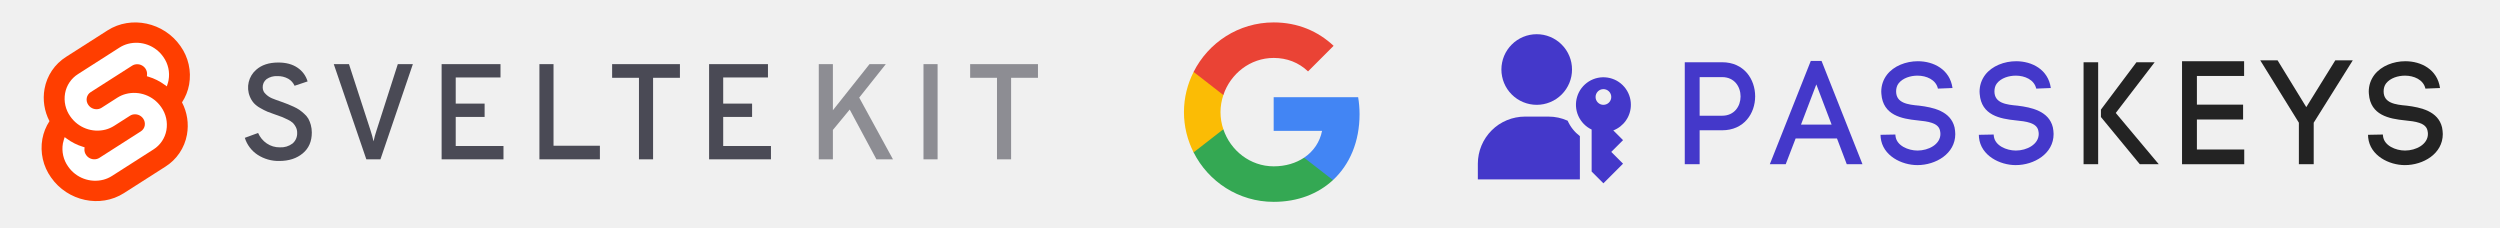
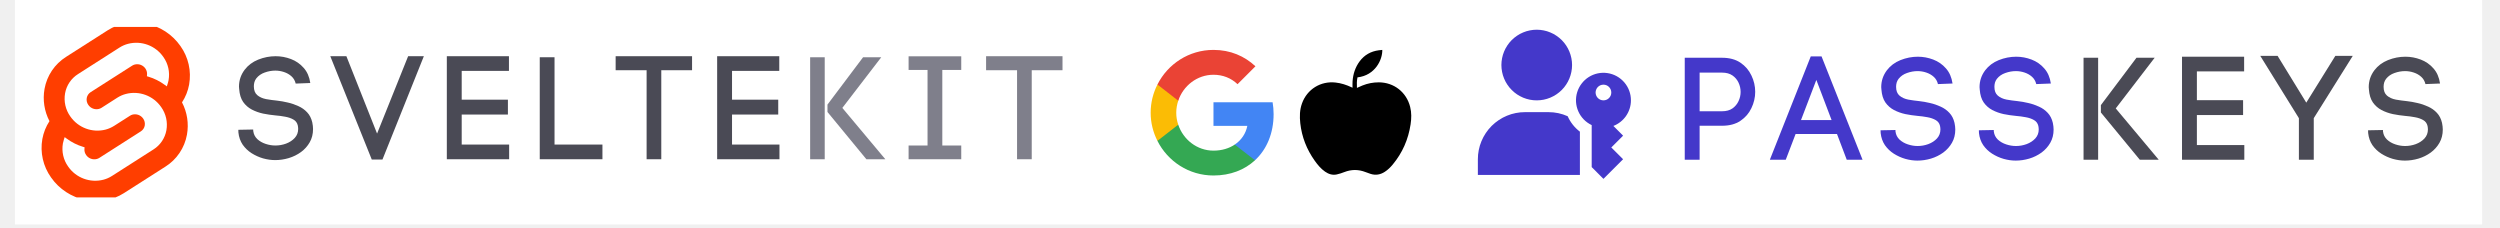
<svg xmlns="http://www.w3.org/2000/svg" width="550" zoomAndPan="magnify" viewBox="0 0 412.5 37.5" height="50" preserveAspectRatio="xMidYMid meet" version="1.0">
  <defs>
    <g />
-     <clipPath id="d0711f9213">
-       <path d="M 135 10 L 171.957 10 L 171.957 27 L 135 27 Z M 135 10 " clip-rule="nonzero" />
+     <clipPath id="3187f1cbd1">
+       <path d="M 2.469 0 L 409.539 0 L 409.539 37.008 L 2.469 37.008 Z M 2.469 0 " clip-rule="nonzero" />
    </clipPath>
-     <clipPath id="17dd0ff3cd">
-       <path d="M 6.168 3.699 L 32 3.699 L 32 33.305 L 6.168 33.305 Z M 6.168 3.699 " clip-rule="nonzero" />
+     <clipPath id="69b0bfbc9c">
+       <path d="M 6.168 4.441 L 32 4.441 L 32 32.566 L 6.168 32.566 Z M 6.168 4.441 " clip-rule="nonzero" />
    </clipPath>
-     <clipPath id="962f25209b">
-       <path d="M 210 16 L 224.645 16 L 224.645 30 L 210 30 Z M 210 16 " clip-rule="nonzero" />
+     <clipPath id="31d84ba604">
+       <path d="M 200 16 L 210.363 16 L 210.363 27 L 200 27 Z M 200 16 " clip-rule="nonzero" />
    </clipPath>
-     <clipPath id="798886a369">
-       <path d="M 196 21 L 220 21 L 220 33.305 L 196 33.305 Z M 196 21 " clip-rule="nonzero" />
+     <clipPath id="7e90a85980">
+       <path d="M 190 20 L 208 20 L 208 28.957 L 190 28.957 Z M 190 20 " clip-rule="nonzero" />
    </clipPath>
-     <clipPath id="4cec5f9e22">
-       <path d="M 195.039 11 L 202 11 L 202 26 L 195.039 26 Z M 195.039 11 " clip-rule="nonzero" />
+     <clipPath id="d7c3431249">
+       <path d="M 189.641 13 L 195 13 L 195 24 L 189.641 24 Z M 189.641 13 " clip-rule="nonzero" />
    </clipPath>
-     <clipPath id="e4d94f9209">
-       <path d="M 196 3.699 L 221 3.699 L 221 16 L 196 16 Z M 196 3.699 " clip-rule="nonzero" />
+     <clipPath id="b2580316ce">
+       <path d="M 190 8.234 L 208 8.234 L 208 17 L 190 17 Z M 190 8.234 " clip-rule="nonzero" />
+     </clipPath>
+     <clipPath id="b693e31add">
+       <path d="M 214.422 8.234 L 232.922 8.234 L 232.922 28.957 L 214.422 28.957 Z M 214.422 8.234 " clip-rule="nonzero" />
    </clipPath>
  </defs>
-   <g clip-path="url(#d0711f9213)">
-     <path fill="#8d8d93" d="M 144.609 26.289 L 140.203 18.078 L 137.426 21.441 L 137.426 26.289 L 135.098 26.289 L 135.098 10.586 L 137.426 10.586 L 137.426 18.191 L 143.469 10.586 L 146.156 10.586 L 141.77 16.105 L 147.34 26.289 Z M 152.375 26.289 L 152.375 10.586 L 154.703 10.586 L 154.703 26.289 Z M 166.832 12.832 L 166.832 26.289 L 164.504 26.289 L 164.504 12.832 L 160.074 12.832 L 160.074 10.586 L 171.266 10.586 L 171.266 12.832 Z M 166.832 12.832 " fill-opacity="1" fill-rule="nonzero" />
+   <g clip-path="url(#3187f1cbd1)">
+     <path fill="#ffffff" d="M 2.469 0 L 409.539 0 L 409.539 37.008 L 2.469 37.008 Z M 2.469 0 " fill-opacity="1" fill-rule="nonzero" />
+     <path fill="#ffffff" d="M 2.469 0 L 409.539 0 L 409.539 37.008 L 2.469 37.008 Z M 2.469 0 " fill-opacity="1" fill-rule="nonzero" />
  </g>
-   <path fill="#4a4a55" d="M 46.102 26.559 C 44.824 26.59 43.566 26.234 42.496 25.535 C 41.496 24.875 40.754 23.891 40.395 22.742 L 42.586 21.938 C 42.891 22.641 43.387 23.242 44.02 23.672 C 44.66 24.105 45.418 24.328 46.191 24.312 C 46.934 24.352 47.664 24.129 48.262 23.684 C 48.785 23.242 49.07 22.578 49.031 21.891 C 49.035 21.574 48.961 21.262 48.82 20.98 C 48.695 20.73 48.535 20.5 48.34 20.297 C 48.094 20.074 47.812 19.887 47.512 19.75 C 47.137 19.562 46.828 19.418 46.582 19.32 C 46.336 19.223 45.973 19.094 45.496 18.93 C 44.898 18.719 44.453 18.555 44.152 18.438 C 43.75 18.266 43.355 18.066 42.977 17.844 C 42.57 17.625 42.199 17.344 41.883 17.012 C 41.605 16.688 41.383 16.32 41.223 15.926 C 40.586 14.379 41.012 12.598 42.273 11.508 C 43.168 10.715 44.383 10.316 45.922 10.316 C 47.203 10.316 48.258 10.602 49.086 11.168 C 49.891 11.703 50.48 12.508 50.754 13.434 L 48.605 14.152 C 48.391 13.668 48.027 13.262 47.566 12.996 C 47.008 12.688 46.379 12.535 45.742 12.559 C 45.117 12.523 44.5 12.699 43.984 13.055 C 43.559 13.383 43.32 13.902 43.348 14.445 C 43.352 14.855 43.527 15.25 43.84 15.52 C 44.137 15.812 44.484 16.051 44.867 16.215 C 45.227 16.367 45.77 16.566 46.504 16.82 C 46.949 16.984 47.281 17.109 47.496 17.191 C 47.715 17.273 48.031 17.41 48.449 17.605 C 48.785 17.754 49.105 17.93 49.41 18.133 C 49.684 18.328 49.945 18.543 50.195 18.773 C 50.465 19.008 50.695 19.281 50.879 19.59 C 51.051 19.91 51.188 20.25 51.281 20.598 C 51.395 21.012 51.449 21.438 51.449 21.867 C 51.449 23.332 50.949 24.48 49.949 25.309 C 48.949 26.141 47.668 26.555 46.102 26.559 Z M 60.445 26.289 L 55.074 10.586 L 57.582 10.586 L 61.141 21.531 C 61.336 22.121 61.5 22.719 61.633 23.328 C 61.762 22.719 61.93 22.121 62.125 21.531 L 65.637 10.586 L 68.121 10.586 L 62.773 26.289 Z M 72.867 26.289 L 72.867 10.586 L 82.582 10.586 L 82.582 12.785 L 75.195 12.785 L 75.195 17.094 L 79.961 17.094 L 79.961 19.289 L 75.195 19.289 L 75.195 24.09 L 83.074 24.09 L 83.074 26.289 Z M 89.004 26.289 L 89.004 10.586 L 91.332 10.586 L 91.332 24.043 L 98.984 24.043 L 98.984 26.289 Z M 107.758 12.832 L 107.758 26.289 L 105.43 26.289 L 105.43 12.832 L 101 12.832 L 101 10.586 L 112.188 10.586 L 112.188 12.832 Z M 117 26.289 L 117 10.586 L 126.715 10.586 L 126.715 12.785 L 119.328 12.785 L 119.328 17.094 L 124.094 17.094 L 124.094 19.289 L 119.328 19.289 L 119.328 24.09 L 127.207 24.09 L 127.207 26.289 Z M 117 26.289 " fill-opacity="1" fill-rule="nonzero" />
-   <g clip-path="url(#17dd0ff3cd)">
+   <g clip-path="url(#69b0bfbc9c)">
    <path fill="#ff3e00" d="M 29.777 7.602 C 27.043 3.684 21.648 2.523 17.75 5.012 L 10.898 9.387 C 9.027 10.566 7.738 12.484 7.348 14.664 C 7.023 16.48 7.309 18.355 8.164 19.988 C 7.578 20.879 7.18 21.883 6.988 22.934 C 6.594 25.152 7.109 27.441 8.422 29.277 C 11.152 33.199 16.547 34.359 20.445 31.867 L 27.297 27.492 C 29.168 26.312 30.457 24.398 30.848 22.219 C 31.176 20.398 30.887 18.527 30.031 16.891 C 30.617 16 31.016 15 31.207 13.949 C 31.602 11.727 31.086 9.438 29.777 7.602 " fill-opacity="1" fill-rule="nonzero" />
  </g>
  <path fill="#ffffff" d="M 17.082 29.648 C 14.871 30.223 12.539 29.355 11.242 27.477 C 10.453 26.375 10.145 25 10.379 23.66 C 10.418 23.445 10.473 23.23 10.543 23.02 L 10.672 22.625 L 11.023 22.883 C 11.832 23.48 12.738 23.934 13.703 24.227 L 13.957 24.305 L 13.934 24.559 C 13.902 24.922 14 25.281 14.211 25.578 C 14.602 26.145 15.305 26.406 15.969 26.234 C 16.117 26.195 16.262 26.133 16.391 26.051 L 23.242 21.672 C 23.578 21.457 23.812 21.113 23.883 20.719 C 23.953 20.312 23.859 19.898 23.625 19.566 C 23.234 19 22.531 18.738 21.863 18.91 C 21.715 18.953 21.574 19.012 21.445 19.098 L 18.832 20.766 C 18.398 21.039 17.93 21.246 17.438 21.379 C 15.23 21.953 12.898 21.086 11.598 19.207 C 10.812 18.105 10.5 16.73 10.738 15.391 C 10.973 14.082 11.75 12.93 12.875 12.223 L 19.723 7.844 C 20.156 7.57 20.625 7.363 21.117 7.234 C 23.324 6.656 25.656 7.523 26.957 9.402 C 27.742 10.508 28.055 11.883 27.816 13.219 C 27.777 13.438 27.723 13.652 27.652 13.859 L 27.523 14.254 L 27.172 13.996 C 26.363 13.402 25.457 12.945 24.492 12.656 L 24.238 12.578 L 24.262 12.324 C 24.293 11.961 24.195 11.598 23.988 11.301 C 23.594 10.738 22.895 10.477 22.227 10.648 C 22.078 10.688 21.938 10.75 21.809 10.832 L 14.957 15.207 C 14.617 15.422 14.383 15.77 14.312 16.164 C 14.242 16.566 14.336 16.98 14.574 17.312 C 14.965 17.879 15.668 18.141 16.332 17.969 C 16.48 17.93 16.621 17.867 16.754 17.785 L 19.367 16.113 C 19.797 15.84 20.266 15.633 20.758 15.504 C 22.965 14.926 25.297 15.793 26.598 17.672 C 27.383 18.773 27.695 20.152 27.457 21.488 C 27.223 22.797 26.449 23.949 25.32 24.66 L 18.473 29.035 C 18.043 29.309 17.574 29.516 17.082 29.648 " fill-opacity="1" fill-rule="nonzero" />
  <g fill="#4438ca" fill-opacity="1">
-     <g transform="translate(275.9208, 27.09823)">
+     <g transform="translate(275.9208, 26.35741)">
      <g>
-         <path d="M 8.223 -16.828 L 2.066 -16.828 L 2.066 0 L 4.52 0 L 4.52 -5.602 L 8.223 -5.602 C 11.852 -5.602 13.68 -8.391 13.68 -11.203 C 13.68 -14.016 11.852 -16.828 8.223 -16.828 Z M 8.223 -8.004 L 4.52 -8.004 L 4.52 -14.375 L 8.223 -14.375 C 10.266 -14.375 11.273 -12.789 11.273 -11.18 C 11.273 -9.59 10.266 -8.004 8.223 -8.004 Z M 8.223 -8.004 " />
+         <path d="M 8.219 -16.828 C 9.438 -16.828 10.445 -16.555 11.25 -16.016 C 12.051 -15.473 12.656 -14.77 13.062 -13.906 C 13.477 -13.051 13.688 -12.148 13.688 -11.203 C 13.688 -10.273 13.477 -9.379 13.062 -8.516 C 12.656 -7.66 12.051 -6.961 11.25 -6.422 C 10.445 -5.879 9.438 -5.609 8.219 -5.609 L 4.516 -5.609 L 4.516 0 L 2.062 0 L 2.062 -16.828 Z M 8.219 -8 C 8.914 -8 9.488 -8.156 9.938 -8.469 C 10.383 -8.789 10.719 -9.191 10.938 -9.672 C 11.164 -10.148 11.281 -10.656 11.281 -11.188 C 11.281 -11.727 11.164 -12.238 10.938 -12.719 C 10.719 -13.195 10.383 -13.594 9.938 -13.906 C 9.488 -14.219 8.914 -14.375 8.219 -14.375 L 4.516 -14.375 L 4.516 -8 Z M 8.219 -8 " />
      </g>
    </g>
  </g>
  <g fill="#4438ca" fill-opacity="1">
-     <g transform="translate(292.1186, 27.09823)">
+     <g transform="translate(292.1186, 26.35741)">
      <g>
-         <path d="M 4.16 -4.254 L 10.984 -4.254 L 12.598 0 L 15.191 0 L 8.438 -17.043 L 6.66 -17.043 L -0.098 0 L 2.523 0 Z M 10.098 -6.539 L 5.047 -6.539 L 7.574 -13.172 Z M 10.098 -6.539 " />
+         <path d="M 4.156 -4.25 L 2.531 0 L -0.094 0 L 6.656 -17.047 L 8.438 -17.047 L 15.203 0 L 12.594 0 L 10.984 -4.25 Z M 10.094 -6.547 L 7.578 -13.172 L 5.047 -6.547 Z M 10.094 -6.547 " />
      </g>
    </g>
  </g>
  <g fill="#4438ca" fill-opacity="1">
-     <g transform="translate(309.2776, 27.09823)">
+     <g transform="translate(309.2776, 26.35741)">
      <g>
-         <path d="M 10.48 -12.477 L 12.887 -12.574 C 12.453 -15.648 9.762 -16.996 7.164 -16.996 C 5.215 -16.996 3.195 -16.227 2.066 -14.762 C 1.441 -13.941 1.129 -12.98 1.129 -11.973 C 1.129 -11.852 1.152 -11.707 1.152 -11.562 L 1.152 -11.586 C 1.418 -8.078 4.496 -7.5 7.117 -7.234 C 8.797 -7.066 10.527 -6.852 10.816 -5.578 C 10.867 -5.359 10.891 -5.168 10.891 -5 C 10.891 -3.27 8.918 -2.258 7.117 -2.258 C 5.555 -2.258 3.652 -3.078 3.484 -4.641 L 3.484 -4.543 L 3.461 -4.902 L 1.008 -4.855 L 1.035 -4.398 C 1.348 -1.395 4.496 0.145 7.09 0.145 C 10.121 0.145 13.344 -1.73 13.344 -4.977 C 13.344 -5.312 13.293 -5.723 13.223 -6.082 C 12.574 -8.773 9.711 -9.375 7.402 -9.664 C 5.527 -9.832 3.582 -10.074 3.582 -12.02 C 3.582 -12.5 3.703 -12.98 3.992 -13.344 C 4.688 -14.23 5.961 -14.617 7.117 -14.617 C 8.559 -14.617 10.145 -13.969 10.48 -12.477 Z M 10.48 -12.477 " />
+         <path d="M 10.484 -12.484 C 10.367 -12.973 10.133 -13.375 9.781 -13.688 C 9.438 -14 9.023 -14.234 8.547 -14.391 C 8.078 -14.547 7.602 -14.625 7.125 -14.625 C 6.539 -14.625 5.957 -14.52 5.375 -14.312 C 4.801 -14.113 4.336 -13.789 3.984 -13.344 C 3.848 -13.164 3.742 -12.961 3.672 -12.734 C 3.609 -12.504 3.578 -12.27 3.578 -12.031 C 3.578 -11.383 3.766 -10.898 4.141 -10.578 C 4.523 -10.254 5.008 -10.035 5.594 -9.922 C 6.176 -9.816 6.781 -9.734 7.406 -9.672 C 7.977 -9.609 8.566 -9.504 9.172 -9.359 C 9.785 -9.223 10.367 -9.023 10.922 -8.766 C 11.484 -8.516 11.969 -8.172 12.375 -7.734 C 12.781 -7.305 13.062 -6.754 13.219 -6.078 C 13.301 -5.68 13.344 -5.316 13.344 -4.984 C 13.344 -4.16 13.16 -3.43 12.797 -2.797 C 12.441 -2.172 11.961 -1.633 11.359 -1.188 C 10.754 -0.75 10.078 -0.414 9.328 -0.188 C 8.586 0.031 7.844 0.141 7.094 0.141 C 6.445 0.141 5.785 0.047 5.109 -0.141 C 4.43 -0.336 3.797 -0.625 3.203 -1 C 2.617 -1.375 2.129 -1.844 1.734 -2.406 C 1.348 -2.977 1.113 -3.645 1.031 -4.406 L 1.016 -4.859 L 3.469 -4.906 L 3.484 -4.547 L 3.484 -4.641 C 3.547 -4.129 3.766 -3.691 4.141 -3.328 C 4.523 -2.973 4.988 -2.707 5.531 -2.531 C 6.07 -2.352 6.602 -2.266 7.125 -2.266 C 7.727 -2.266 8.316 -2.367 8.891 -2.578 C 9.473 -2.797 9.953 -3.109 10.328 -3.516 C 10.703 -3.93 10.891 -4.426 10.891 -5 C 10.891 -5.176 10.867 -5.367 10.828 -5.578 C 10.723 -6.016 10.484 -6.336 10.109 -6.547 C 9.734 -6.766 9.281 -6.922 8.75 -7.016 C 8.219 -7.117 7.676 -7.191 7.125 -7.234 C 6.457 -7.297 5.785 -7.395 5.109 -7.531 C 4.441 -7.676 3.816 -7.898 3.234 -8.203 C 2.66 -8.504 2.188 -8.922 1.812 -9.453 C 1.438 -9.992 1.219 -10.707 1.156 -11.594 L 1.156 -11.562 C 1.156 -11.645 1.148 -11.719 1.141 -11.781 C 1.129 -11.844 1.125 -11.906 1.125 -11.969 C 1.125 -13.008 1.438 -13.941 2.062 -14.766 C 2.625 -15.504 3.367 -16.062 4.297 -16.438 C 5.234 -16.812 6.191 -17 7.172 -17 C 8.035 -17 8.879 -16.844 9.703 -16.531 C 10.523 -16.219 11.223 -15.734 11.797 -15.078 C 12.379 -14.43 12.742 -13.598 12.891 -12.578 Z M 10.484 -12.484 " />
      </g>
    </g>
  </g>
  <g fill="#4438ca" fill-opacity="1">
-     <g transform="translate(325.4994, 27.09823)">
+     <g transform="translate(325.4994, 26.35741)">
      <g>
-         <path d="M 10.48 -12.477 L 12.887 -12.574 C 12.453 -15.648 9.762 -16.996 7.164 -16.996 C 5.215 -16.996 3.195 -16.227 2.066 -14.762 C 1.441 -13.941 1.129 -12.98 1.129 -11.973 C 1.129 -11.852 1.152 -11.707 1.152 -11.562 L 1.152 -11.586 C 1.418 -8.078 4.496 -7.5 7.117 -7.234 C 8.797 -7.066 10.527 -6.852 10.816 -5.578 C 10.867 -5.359 10.891 -5.168 10.891 -5 C 10.891 -3.27 8.918 -2.258 7.117 -2.258 C 5.555 -2.258 3.652 -3.078 3.484 -4.641 L 3.484 -4.543 L 3.461 -4.902 L 1.008 -4.855 L 1.035 -4.398 C 1.348 -1.395 4.496 0.145 7.09 0.145 C 10.121 0.145 13.344 -1.73 13.344 -4.977 C 13.344 -5.312 13.293 -5.723 13.223 -6.082 C 12.574 -8.773 9.711 -9.375 7.402 -9.664 C 5.527 -9.832 3.582 -10.074 3.582 -12.02 C 3.582 -12.5 3.703 -12.98 3.992 -13.344 C 4.688 -14.23 5.961 -14.617 7.117 -14.617 C 8.559 -14.617 10.145 -13.969 10.48 -12.477 Z M 10.48 -12.477 " />
+         <path d="M 10.484 -12.484 C 10.367 -12.973 10.133 -13.375 9.781 -13.688 C 9.438 -14 9.023 -14.234 8.547 -14.391 C 8.078 -14.547 7.602 -14.625 7.125 -14.625 C 6.539 -14.625 5.957 -14.52 5.375 -14.312 C 4.801 -14.113 4.336 -13.789 3.984 -13.344 C 3.848 -13.164 3.742 -12.961 3.672 -12.734 C 3.609 -12.504 3.578 -12.27 3.578 -12.031 C 3.578 -11.383 3.766 -10.898 4.141 -10.578 C 4.523 -10.254 5.008 -10.035 5.594 -9.922 C 6.176 -9.816 6.781 -9.734 7.406 -9.672 C 7.977 -9.609 8.566 -9.504 9.172 -9.359 C 9.785 -9.223 10.367 -9.023 10.922 -8.766 C 11.484 -8.516 11.969 -8.172 12.375 -7.734 C 12.781 -7.305 13.062 -6.754 13.219 -6.078 C 13.301 -5.68 13.344 -5.316 13.344 -4.984 C 13.344 -4.16 13.16 -3.43 12.797 -2.797 C 12.441 -2.172 11.961 -1.633 11.359 -1.188 C 10.754 -0.75 10.078 -0.414 9.328 -0.188 C 8.586 0.031 7.844 0.141 7.094 0.141 C 6.445 0.141 5.785 0.047 5.109 -0.141 C 4.43 -0.336 3.797 -0.625 3.203 -1 C 2.617 -1.375 2.129 -1.844 1.734 -2.406 C 1.348 -2.977 1.113 -3.645 1.031 -4.406 L 1.016 -4.859 L 3.469 -4.906 L 3.484 -4.547 L 3.484 -4.641 C 3.547 -4.129 3.766 -3.691 4.141 -3.328 C 4.523 -2.973 4.988 -2.707 5.531 -2.531 C 6.07 -2.352 6.602 -2.266 7.125 -2.266 C 7.727 -2.266 8.316 -2.367 8.891 -2.578 C 9.473 -2.797 9.953 -3.109 10.328 -3.516 C 10.703 -3.93 10.891 -4.426 10.891 -5 C 10.891 -5.176 10.867 -5.367 10.828 -5.578 C 10.723 -6.016 10.484 -6.336 10.109 -6.547 C 9.734 -6.766 9.281 -6.922 8.75 -7.016 C 8.219 -7.117 7.676 -7.191 7.125 -7.234 C 6.457 -7.297 5.785 -7.395 5.109 -7.531 C 4.441 -7.676 3.816 -7.898 3.234 -8.203 C 2.66 -8.504 2.188 -8.922 1.812 -9.453 C 1.438 -9.992 1.219 -10.707 1.156 -11.594 L 1.156 -11.562 C 1.156 -11.645 1.148 -11.719 1.141 -11.781 C 1.129 -11.844 1.125 -11.906 1.125 -11.969 C 1.125 -13.008 1.438 -13.941 2.062 -14.766 C 2.625 -15.504 3.367 -16.062 4.297 -16.438 C 5.234 -16.812 6.191 -17 7.172 -17 C 8.035 -17 8.879 -16.844 9.703 -16.531 C 10.523 -16.219 11.223 -15.734 11.797 -15.078 C 12.379 -14.43 12.742 -13.598 12.891 -12.578 Z M 10.484 -12.484 " />
      </g>
    </g>
  </g>
-   <g fill="#232323" fill-opacity="1">
-     <g transform="translate(341.7231, 27.09823)">
+   <g fill="#4a4a55" fill-opacity="1">
+     <g transform="translate(341.7231, 26.35741)">
      <g>
-         <path d="M 4.473 0 L 4.473 -16.828 L 2.066 -16.828 L 2.066 0 Z M 10.793 -16.828 L 4.93 -9.016 L 4.93 -7.789 L 11.348 0 L 14.473 0 L 7.379 -8.461 L 13.797 -16.828 Z M 10.793 -16.828 " />
+         <path d="M 4.469 0 L 2.062 0 L 2.062 -16.828 L 4.469 -16.828 Z M 10.797 -16.828 L 13.797 -16.828 L 7.375 -8.469 L 14.469 0 L 11.344 0 L 4.922 -7.797 L 4.922 -9.016 Z M 10.797 -16.828 " />
      </g>
    </g>
  </g>
-   <g fill="#232323" fill-opacity="1">
-     <g transform="translate(357.9689, 27.09823)">
+   <g fill="#4a4a55" fill-opacity="1">
+     <g transform="translate(357.969, 26.35741)">
      <g>
-         <path d="M 12.332 -2.43 L 4.52 -2.43 L 4.52 -7.379 L 12.141 -7.379 L 12.141 -9.832 L 4.52 -9.832 L 4.52 -14.566 L 12.309 -14.566 L 12.309 -16.996 L 2.066 -16.996 L 2.066 0 L 12.332 0 Z M 12.332 -2.43 " />
+         <path d="M 12.344 -2.422 L 12.344 0 L 2.062 0 L 2.062 -17 L 12.312 -17 L 12.312 -14.578 L 4.516 -14.578 L 4.516 -9.828 L 12.141 -9.828 L 12.141 -7.375 L 4.516 -7.375 L 4.516 -2.422 Z M 12.344 -2.422 " />
      </g>
    </g>
  </g>
-   <g fill="#232323" fill-opacity="1">
-     <g transform="translate(373.3016, 27.09823)">
+   <g fill="#4a4a55" fill-opacity="1">
+     <g transform="translate(373.3016, 26.35741)">
      <g>
-         <path d="M 7.234 -9.422 L 2.5 -17.141 L -0.359 -17.141 L 6.012 -6.852 L 6.012 0 L 8.461 0 L 8.461 -6.852 L 14.906 -17.141 L 12.02 -17.141 Z M 7.234 -9.422 " />
+         <path d="M 7.234 -9.422 L 12.031 -17.141 L 14.906 -17.141 L 8.469 -6.859 L 8.469 0 L 6.016 0 L 6.016 -6.859 L -0.359 -17.141 L 2.5 -17.141 Z M 7.234 -9.422 " />
      </g>
    </g>
  </g>
-   <g fill="#232323" fill-opacity="1">
-     <g transform="translate(389.7156, 27.09823)">
+   <g fill="#4a4a55" fill-opacity="1">
+     <g transform="translate(389.7157, 26.35741)">
      <g>
-         <path d="M 10.48 -12.477 L 12.887 -12.574 C 12.453 -15.648 9.762 -16.996 7.164 -16.996 C 5.215 -16.996 3.195 -16.227 2.066 -14.762 C 1.441 -13.941 1.129 -12.98 1.129 -11.973 C 1.129 -11.852 1.152 -11.707 1.152 -11.562 L 1.152 -11.586 C 1.418 -8.078 4.496 -7.5 7.117 -7.234 C 8.797 -7.066 10.527 -6.852 10.816 -5.578 C 10.867 -5.359 10.891 -5.168 10.891 -5 C 10.891 -3.27 8.918 -2.258 7.117 -2.258 C 5.555 -2.258 3.652 -3.078 3.484 -4.641 L 3.484 -4.543 L 3.461 -4.902 L 1.008 -4.855 L 1.035 -4.398 C 1.348 -1.395 4.496 0.145 7.09 0.145 C 10.121 0.145 13.344 -1.73 13.344 -4.977 C 13.344 -5.312 13.293 -5.723 13.223 -6.082 C 12.574 -8.773 9.711 -9.375 7.402 -9.664 C 5.527 -9.832 3.582 -10.074 3.582 -12.02 C 3.582 -12.5 3.703 -12.98 3.992 -13.344 C 4.688 -14.23 5.961 -14.617 7.117 -14.617 C 8.559 -14.617 10.145 -13.969 10.48 -12.477 Z M 10.48 -12.477 " />
+         <path d="M 10.484 -12.484 C 10.367 -12.973 10.133 -13.375 9.781 -13.688 C 9.438 -14 9.023 -14.234 8.547 -14.391 C 8.078 -14.547 7.602 -14.625 7.125 -14.625 C 6.539 -14.625 5.957 -14.52 5.375 -14.312 C 4.801 -14.113 4.336 -13.789 3.984 -13.344 C 3.848 -13.164 3.742 -12.961 3.672 -12.734 C 3.609 -12.504 3.578 -12.27 3.578 -12.031 C 3.578 -11.383 3.766 -10.898 4.141 -10.578 C 4.523 -10.254 5.008 -10.035 5.594 -9.922 C 6.176 -9.816 6.781 -9.734 7.406 -9.672 C 7.977 -9.609 8.566 -9.504 9.172 -9.359 C 9.785 -9.223 10.367 -9.023 10.922 -8.766 C 11.484 -8.516 11.969 -8.172 12.375 -7.734 C 12.781 -7.305 13.062 -6.754 13.219 -6.078 C 13.301 -5.68 13.344 -5.316 13.344 -4.984 C 13.344 -4.16 13.16 -3.43 12.797 -2.797 C 12.441 -2.172 11.961 -1.633 11.359 -1.188 C 10.754 -0.75 10.078 -0.414 9.328 -0.188 C 8.586 0.031 7.844 0.141 7.094 0.141 C 6.445 0.141 5.785 0.047 5.109 -0.141 C 4.43 -0.336 3.797 -0.625 3.203 -1 C 2.617 -1.375 2.129 -1.844 1.734 -2.406 C 1.348 -2.977 1.113 -3.645 1.031 -4.406 L 1.016 -4.859 L 3.469 -4.906 L 3.484 -4.547 L 3.484 -4.641 C 3.547 -4.129 3.766 -3.691 4.141 -3.328 C 4.523 -2.973 4.988 -2.707 5.531 -2.531 C 6.07 -2.352 6.602 -2.266 7.125 -2.266 C 7.727 -2.266 8.316 -2.367 8.891 -2.578 C 9.473 -2.797 9.953 -3.109 10.328 -3.516 C 10.703 -3.93 10.891 -4.426 10.891 -5 C 10.891 -5.176 10.867 -5.367 10.828 -5.578 C 10.723 -6.016 10.484 -6.336 10.109 -6.547 C 9.734 -6.766 9.281 -6.922 8.75 -7.016 C 8.219 -7.117 7.676 -7.191 7.125 -7.234 C 6.457 -7.297 5.785 -7.395 5.109 -7.531 C 4.441 -7.676 3.816 -7.898 3.234 -8.203 C 2.66 -8.504 2.188 -8.922 1.812 -9.453 C 1.438 -9.992 1.219 -10.707 1.156 -11.594 L 1.156 -11.562 C 1.156 -11.645 1.148 -11.719 1.141 -11.781 C 1.129 -11.844 1.125 -11.906 1.125 -11.969 C 1.125 -13.008 1.438 -13.941 2.062 -14.766 C 2.625 -15.504 3.367 -16.062 4.297 -16.438 C 5.234 -16.812 6.191 -17 7.172 -17 C 8.035 -17 8.879 -16.844 9.703 -16.531 C 10.523 -16.219 11.223 -15.734 11.797 -15.078 C 12.379 -14.43 12.742 -13.598 12.891 -12.578 Z M 10.484 -12.484 " />
      </g>
    </g>
  </g>
-   <path fill="#4438ca" d="M 259.383 11.469 C 259.383 11.852 259.348 12.23 259.273 12.605 C 259.199 12.98 259.086 13.348 258.941 13.699 C 258.793 14.055 258.613 14.391 258.402 14.707 C 258.188 15.027 257.949 15.32 257.676 15.59 C 257.406 15.859 257.113 16.102 256.793 16.316 C 256.477 16.527 256.141 16.707 255.785 16.852 C 255.434 17 255.07 17.109 254.695 17.184 C 254.32 17.258 253.941 17.297 253.559 17.297 C 253.176 17.297 252.797 17.258 252.422 17.184 C 252.043 17.109 251.68 17 251.328 16.852 C 250.973 16.707 250.637 16.527 250.32 16.316 C 250 16.102 249.707 15.859 249.438 15.59 C 249.164 15.32 248.926 15.027 248.711 14.707 C 248.5 14.391 248.32 14.055 248.172 13.699 C 248.027 13.348 247.918 12.98 247.844 12.605 C 247.766 12.23 247.73 11.852 247.73 11.469 C 247.73 11.086 247.766 10.707 247.844 10.332 C 247.918 9.957 248.027 9.594 248.172 9.238 C 248.32 8.887 248.5 8.551 248.711 8.234 C 248.926 7.914 249.164 7.621 249.438 7.352 C 249.707 7.078 250 6.836 250.32 6.625 C 250.637 6.414 250.973 6.234 251.328 6.086 C 251.68 5.941 252.043 5.828 252.422 5.754 C 252.797 5.68 253.176 5.645 253.559 5.645 C 253.941 5.645 254.32 5.68 254.695 5.754 C 255.07 5.828 255.434 5.941 255.785 6.086 C 256.141 6.234 256.477 6.414 256.793 6.625 C 257.113 6.836 257.406 7.078 257.676 7.352 C 257.949 7.621 258.188 7.914 258.402 8.234 C 258.613 8.551 258.793 8.887 258.941 9.238 C 259.086 9.594 259.199 9.957 259.273 10.332 C 259.348 10.707 259.383 11.086 259.383 11.469 Z M 259.383 11.469 " fill-opacity="1" fill-rule="nonzero" />
-   <path fill="#4438ca" d="M 269.094 17.297 C 269.098 16.754 269.004 16.227 268.816 15.715 C 268.629 15.207 268.359 14.746 268.004 14.332 C 267.652 13.918 267.234 13.582 266.762 13.316 C 266.285 13.055 265.777 12.883 265.242 12.801 C 264.703 12.719 264.168 12.734 263.637 12.844 C 263.105 12.957 262.609 13.156 262.148 13.445 C 261.688 13.738 261.293 14.098 260.961 14.527 C 260.633 14.961 260.387 15.438 260.23 15.957 C 260.07 16.477 260.008 17.008 260.039 17.551 C 260.07 18.094 260.199 18.613 260.418 19.113 C 260.637 19.609 260.938 20.051 261.316 20.441 C 261.695 20.832 262.129 21.145 262.621 21.375 L 262.621 28.305 L 264.562 30.246 L 267.801 27.008 L 265.859 25.066 L 267.801 23.125 L 266.195 21.52 C 266.621 21.355 267.016 21.129 267.371 20.848 C 267.73 20.562 268.039 20.234 268.297 19.855 C 268.559 19.48 268.754 19.074 268.891 18.637 C 269.027 18.199 269.094 17.754 269.094 17.297 Z M 264.562 17.297 C 264.391 17.297 264.227 17.266 264.066 17.199 C 263.91 17.133 263.77 17.039 263.648 16.918 C 263.527 16.797 263.434 16.656 263.367 16.496 C 263.301 16.34 263.27 16.176 263.27 16.004 C 263.27 15.832 263.301 15.664 263.367 15.508 C 263.434 15.348 263.527 15.207 263.648 15.086 C 263.77 14.965 263.91 14.871 264.066 14.805 C 264.227 14.738 264.391 14.707 264.562 14.707 C 264.734 14.707 264.898 14.738 265.059 14.805 C 265.219 14.871 265.359 14.965 265.48 15.086 C 265.602 15.207 265.695 15.348 265.762 15.508 C 265.824 15.664 265.859 15.832 265.859 16.004 C 265.859 16.176 265.824 16.34 265.762 16.496 C 265.695 16.656 265.602 16.797 265.48 16.918 C 265.359 17.039 265.219 17.133 265.059 17.199 C 264.898 17.266 264.734 17.297 264.562 17.297 Z M 264.562 17.297 " fill-opacity="1" fill-rule="nonzero" />
-   <path fill="#4438ca" d="M 258.66 19.914 C 257.652 19.465 256.602 19.238 255.5 19.238 L 251.613 19.238 C 251.105 19.238 250.598 19.289 250.098 19.391 C 249.598 19.488 249.113 19.637 248.641 19.832 C 248.172 20.027 247.723 20.266 247.297 20.547 C 246.875 20.832 246.48 21.152 246.121 21.516 C 245.762 21.875 245.438 22.27 245.156 22.691 C 244.871 23.117 244.633 23.562 244.438 24.035 C 244.242 24.508 244.094 24.992 243.996 25.492 C 243.895 25.992 243.844 26.5 243.844 27.008 L 243.844 29.598 L 260.68 29.598 L 260.68 22.465 C 259.793 21.781 259.117 20.934 258.66 19.914 Z M 258.66 19.914 " fill-opacity="1" fill-rule="nonzero" />
-   <g clip-path="url(#962f25209b)">
-     <path fill="#4285f4" d="M 224.328 18.836 C 224.328 17.863 224.242 16.938 224.094 16.035 L 210.156 16.035 L 210.156 21.598 L 218.137 21.598 C 217.777 23.426 216.73 24.969 215.176 26.016 L 215.176 29.715 L 219.938 29.715 C 222.727 27.137 224.328 23.34 224.328 18.836 Z M 224.328 18.836 " fill-opacity="1" fill-rule="nonzero" />
+   <path fill="#4438ca" d="M 259.391 10.73 C 259.391 11.113 259.352 11.492 259.277 11.867 C 259.203 12.242 259.09 12.609 258.945 12.961 C 258.797 13.316 258.621 13.652 258.406 13.969 C 258.195 14.289 257.953 14.582 257.684 14.852 C 257.41 15.125 257.117 15.363 256.797 15.578 C 256.48 15.789 256.145 15.969 255.789 16.117 C 255.438 16.262 255.074 16.375 254.699 16.449 C 254.32 16.523 253.941 16.559 253.559 16.559 C 253.176 16.559 252.797 16.523 252.422 16.449 C 252.047 16.375 251.684 16.262 251.328 16.117 C 250.977 15.969 250.641 15.789 250.32 15.578 C 250.004 15.363 249.711 15.125 249.438 14.852 C 249.168 14.582 248.926 14.289 248.715 13.969 C 248.5 13.652 248.32 13.316 248.176 12.961 C 248.027 12.609 247.918 12.242 247.844 11.867 C 247.77 11.492 247.73 11.113 247.73 10.73 C 247.73 10.348 247.77 9.969 247.844 9.594 C 247.918 9.219 248.027 8.855 248.176 8.5 C 248.32 8.148 248.5 7.812 248.715 7.492 C 248.926 7.176 249.168 6.879 249.438 6.609 C 249.711 6.34 250.004 6.098 250.32 5.887 C 250.641 5.672 250.977 5.492 251.328 5.348 C 251.684 5.199 252.047 5.09 252.422 5.016 C 252.797 4.941 253.176 4.902 253.559 4.902 C 253.941 4.902 254.32 4.941 254.699 5.016 C 255.074 5.09 255.438 5.199 255.789 5.348 C 256.145 5.492 256.48 5.672 256.797 5.887 C 257.117 6.098 257.41 6.34 257.684 6.609 C 257.953 6.879 258.195 7.176 258.406 7.492 C 258.621 7.812 258.797 8.148 258.945 8.5 C 259.09 8.855 259.203 9.219 259.277 9.594 C 259.352 9.969 259.391 10.348 259.391 10.73 Z M 259.391 10.73 " fill-opacity="1" fill-rule="nonzero" />
+   <path fill="#4438ca" d="M 269.102 16.559 C 269.105 16.016 269.012 15.488 268.824 14.977 C 268.637 14.469 268.367 14.008 268.012 13.594 C 267.656 13.18 267.242 12.844 266.766 12.578 C 266.293 12.316 265.785 12.145 265.246 12.062 C 264.711 11.98 264.176 11.996 263.641 12.105 C 263.109 12.219 262.613 12.418 262.152 12.707 C 261.691 13 261.297 13.359 260.969 13.793 C 260.637 14.223 260.395 14.699 260.234 15.219 C 260.074 15.738 260.012 16.27 260.043 16.812 C 260.078 17.355 260.203 17.879 260.422 18.375 C 260.641 18.871 260.941 19.316 261.32 19.707 C 261.699 20.094 262.137 20.406 262.629 20.641 L 262.629 27.57 L 264.57 29.512 L 267.809 26.273 L 265.863 24.332 L 267.809 22.387 L 266.203 20.781 C 266.629 20.617 267.02 20.395 267.379 20.109 C 267.738 19.828 268.047 19.496 268.305 19.121 C 268.566 18.742 268.762 18.336 268.898 17.898 C 269.035 17.465 269.102 17.016 269.102 16.559 Z M 264.57 16.559 C 264.398 16.559 264.234 16.527 264.074 16.461 C 263.914 16.395 263.777 16.301 263.652 16.18 C 263.531 16.059 263.438 15.918 263.375 15.762 C 263.309 15.602 263.273 15.438 263.273 15.266 C 263.273 15.094 263.309 14.926 263.375 14.77 C 263.438 14.609 263.531 14.469 263.652 14.348 C 263.777 14.227 263.914 14.133 264.074 14.066 C 264.234 14.004 264.398 13.969 264.57 13.969 C 264.742 13.969 264.906 14.004 265.066 14.066 C 265.223 14.133 265.363 14.227 265.484 14.348 C 265.605 14.469 265.699 14.609 265.766 14.77 C 265.832 14.926 265.863 15.094 265.863 15.266 C 265.863 15.438 265.832 15.602 265.766 15.762 C 265.699 15.918 265.605 16.059 265.484 16.18 C 265.363 16.301 265.223 16.395 265.066 16.461 C 264.906 16.527 264.742 16.559 264.57 16.559 Z M 264.57 16.559 " fill-opacity="1" fill-rule="nonzero" />
+   <path fill="#4438ca" d="M 258.664 19.176 C 257.656 18.727 256.605 18.504 255.504 18.504 L 251.617 18.504 C 251.105 18.504 250.602 18.551 250.102 18.652 C 249.602 18.75 249.113 18.898 248.645 19.094 C 248.172 19.289 247.723 19.527 247.301 19.812 C 246.875 20.098 246.484 20.418 246.121 20.777 C 245.762 21.141 245.438 21.531 245.156 21.957 C 244.871 22.379 244.633 22.828 244.438 23.301 C 244.242 23.77 244.094 24.258 243.996 24.758 C 243.895 25.258 243.848 25.766 243.848 26.273 L 243.848 28.863 L 260.684 28.863 L 260.684 21.727 C 259.797 21.047 259.125 20.195 258.664 19.176 Z M 258.664 19.176 " fill-opacity="1" fill-rule="nonzero" />
+   <g clip-path="url(#31d84ba604)">
+     <path fill="#4285f4" d="M 210.145 18.828 C 210.145 18.148 210.086 17.5 209.98 16.871 L 200.223 16.871 L 200.223 20.766 L 205.809 20.766 C 205.559 22.043 204.824 23.121 203.738 23.855 L 203.738 26.445 L 207.07 26.445 C 209.023 24.641 210.145 21.98 210.145 18.828 Z M 210.145 18.828 " fill-opacity="1" fill-rule="nonzero" />
  </g>
-   <g clip-path="url(#798886a369)">
-     <path fill="#34a853" d="M 210.156 33.305 C 214.152 33.305 217.496 31.973 219.938 29.715 L 215.176 26.016 C 213.844 26.902 212.152 27.445 210.156 27.445 C 206.293 27.445 203.023 24.844 201.852 21.328 L 196.945 21.328 L 196.945 25.141 C 199.375 29.977 204.371 33.305 210.156 33.305 Z M 210.156 33.305 " fill-opacity="1" fill-rule="nonzero" />
+   <g clip-path="url(#7e90a85980)">
+     <path fill="#34a853" d="M 200.223 28.957 C 203.02 28.957 205.359 28.027 207.07 26.445 L 203.738 23.855 C 202.805 24.477 201.621 24.855 200.223 24.855 C 197.52 24.855 195.23 23.035 194.41 20.574 L 190.977 20.574 L 190.977 23.242 C 192.676 26.625 196.172 28.957 200.223 28.957 Z M 200.223 28.957 " fill-opacity="1" fill-rule="nonzero" />
  </g>
-   <g clip-path="url(#4cec5f9e22)">
-     <path fill="#fbbc05" d="M 201.852 21.328 C 201.547 20.441 201.383 19.488 201.383 18.504 C 201.383 17.516 201.559 16.566 201.852 15.68 L 201.852 11.867 L 196.945 11.867 C 195.934 13.863 195.352 16.109 195.352 18.504 C 195.352 20.895 195.934 23.141 196.945 25.141 Z M 201.852 21.328 " fill-opacity="1" fill-rule="nonzero" />
+   <g clip-path="url(#d7c3431249)">
+     <path fill="#fbbc05" d="M 194.41 20.574 C 194.195 19.953 194.082 19.289 194.082 18.598 C 194.082 17.906 194.203 17.242 194.41 16.617 L 194.41 13.949 L 190.977 13.949 C 190.266 15.352 189.859 16.922 189.859 18.598 C 189.859 20.273 190.266 21.844 190.977 23.242 Z M 194.41 20.574 " fill-opacity="1" fill-rule="nonzero" />
  </g>
-   <g clip-path="url(#e4d94f9209)">
-     <path fill="#ea4335" d="M 210.156 9.559 C 212.34 9.559 214.289 10.312 215.828 11.781 L 220.047 7.562 C 217.496 5.168 214.152 3.699 210.156 3.699 C 204.371 3.699 199.375 7.031 196.945 11.867 L 201.852 15.68 C 203.023 12.164 206.293 9.559 210.156 9.559 Z M 210.156 9.559 " fill-opacity="1" fill-rule="nonzero" />
+   <g clip-path="url(#b2580316ce)">
+     <path fill="#ea4335" d="M 200.223 12.336 C 201.75 12.336 203.117 12.863 204.195 13.891 L 207.148 10.938 C 205.359 9.262 203.02 8.234 200.223 8.234 C 196.172 8.234 192.676 10.566 190.977 13.949 L 194.41 16.617 C 195.23 14.156 197.52 12.336 200.223 12.336 Z M 200.223 12.336 " fill-opacity="1" fill-rule="nonzero" />
+   </g>
+   <g clip-path="url(#b693e31add)">
+     <path fill="#000000" d="M 223.168 14.473 C 223.168 14.102 223.148 13.762 223.172 13.422 C 223.258 12.215 223.617 11.094 224.344 10.117 C 225.129 9.059 226.195 8.469 227.496 8.297 C 227.688 8.273 227.883 8.258 228.078 8.234 C 228.125 9.832 226.91 12.441 223.984 12.766 C 223.863 13.332 223.863 13.906 223.895 14.504 C 224.211 14.367 224.5 14.227 224.797 14.109 C 225.664 13.758 226.566 13.586 227.504 13.586 C 230.008 13.594 232.062 15.207 232.676 17.637 C 232.922 18.598 232.891 19.562 232.746 20.527 C 232.371 22.996 231.406 25.211 229.809 27.137 C 229.422 27.602 228.996 28.027 228.484 28.355 C 227.762 28.82 226.988 28.957 226.16 28.695 C 225.871 28.602 225.586 28.5 225.305 28.391 C 224.141 27.938 222.984 27.938 221.82 28.391 C 221.414 28.555 221 28.684 220.574 28.781 C 219.863 28.938 219.219 28.727 218.633 28.32 C 217.938 27.836 217.406 27.191 216.918 26.504 C 215.605 24.652 214.797 22.602 214.547 20.344 C 214.426 19.234 214.441 18.133 214.832 17.055 C 215.672 14.73 217.902 13.344 220.359 13.617 C 221.289 13.719 222.16 14 223.004 14.402 C 223.039 14.418 223.082 14.438 223.168 14.473 Z M 223.168 14.473 " fill-opacity="1" fill-rule="nonzero" />
+   </g>
+   <g fill="#4a4a55" fill-opacity="1">
+     <g transform="translate(38.30743, 26.27467)">
+       <g>
+         <path d="M 10.484 -12.484 C 10.367 -12.973 10.133 -13.375 9.781 -13.688 C 9.438 -14 9.023 -14.234 8.547 -14.391 C 8.078 -14.547 7.602 -14.625 7.125 -14.625 C 6.539 -14.625 5.957 -14.52 5.375 -14.312 C 4.801 -14.113 4.336 -13.789 3.984 -13.344 C 3.848 -13.164 3.742 -12.961 3.672 -12.734 C 3.609 -12.504 3.578 -12.27 3.578 -12.031 C 3.578 -11.383 3.766 -10.898 4.141 -10.578 C 4.523 -10.254 5.008 -10.035 5.594 -9.922 C 6.176 -9.816 6.781 -9.734 7.406 -9.672 C 7.977 -9.609 8.566 -9.504 9.172 -9.359 C 9.785 -9.223 10.367 -9.023 10.922 -8.766 C 11.484 -8.516 11.969 -8.172 12.375 -7.734 C 12.781 -7.305 13.062 -6.754 13.219 -6.078 C 13.301 -5.68 13.344 -5.316 13.344 -4.984 C 13.344 -4.16 13.16 -3.43 12.797 -2.797 C 12.441 -2.172 11.961 -1.633 11.359 -1.188 C 10.754 -0.75 10.078 -0.414 9.328 -0.188 C 8.586 0.031 7.844 0.141 7.094 0.141 C 6.445 0.141 5.785 0.047 5.109 -0.141 C 4.43 -0.336 3.797 -0.625 3.203 -1 C 2.617 -1.375 2.129 -1.844 1.734 -2.406 C 1.348 -2.977 1.113 -3.645 1.031 -4.406 L 1.016 -4.859 L 3.469 -4.906 L 3.484 -4.547 L 3.484 -4.641 C 3.547 -4.129 3.766 -3.691 4.141 -3.328 C 4.523 -2.973 4.988 -2.707 5.531 -2.531 C 6.07 -2.352 6.602 -2.266 7.125 -2.266 C 7.727 -2.266 8.316 -2.367 8.891 -2.578 C 9.473 -2.797 9.953 -3.109 10.328 -3.516 C 10.703 -3.93 10.891 -4.426 10.891 -5 C 10.891 -5.176 10.867 -5.367 10.828 -5.578 C 10.723 -6.016 10.484 -6.336 10.109 -6.547 C 9.734 -6.766 9.281 -6.922 8.75 -7.016 C 8.219 -7.117 7.676 -7.191 7.125 -7.234 C 6.457 -7.297 5.785 -7.395 5.109 -7.531 C 4.441 -7.676 3.816 -7.898 3.234 -8.203 C 2.66 -8.504 2.188 -8.922 1.812 -9.453 C 1.438 -9.992 1.219 -10.707 1.156 -11.594 L 1.156 -11.562 C 1.156 -11.645 1.148 -11.719 1.141 -11.781 C 1.129 -11.844 1.125 -11.906 1.125 -11.969 C 1.125 -13.008 1.438 -13.941 2.062 -14.766 C 2.625 -15.504 3.367 -16.062 4.297 -16.438 C 5.234 -16.812 6.191 -17 7.172 -17 C 8.035 -17 8.879 -16.844 9.703 -16.531 C 10.523 -16.219 11.223 -15.734 11.797 -15.078 C 12.379 -14.43 12.742 -13.598 12.891 -12.578 Z M 10.484 -12.484 " />
+       </g>
+     </g>
+   </g>
+   <g fill="#4a4a55" fill-opacity="1">
+     <g transform="translate(54.52922, 26.27467)">
+       <g>
+         <path d="M 15.406 -17 L 8.578 0.047 L 6.812 0.047 L -0.031 -17 L 2.625 -17 L 7.688 -4.234 L 12.812 -17 Z M 15.406 -17 " />
+       </g>
+     </g>
+   </g>
+   <g fill="#4a4a55" fill-opacity="1">
+     <g transform="translate(71.66421, 26.27467)">
+       <g>
+         <path d="M 12.344 -2.422 L 12.344 0 L 2.062 0 L 2.062 -17 L 12.312 -17 L 12.312 -14.578 L 4.516 -14.578 L 4.516 -9.828 L 12.141 -9.828 L 12.141 -7.375 L 4.516 -7.375 L 4.516 -2.422 Z M 12.344 -2.422 " />
+       </g>
+     </g>
+   </g>
+   <g fill="#4a4a55" fill-opacity="1">
+     <g transform="translate(86.99684, 26.27467)">
+       <g>
+         <path d="M 12.406 -2.422 L 12.406 0 L 2.062 0 L 2.062 -16.828 L 4.5 -16.828 L 4.5 -2.422 Z M 12.406 -2.422 " />
+       </g>
+     </g>
+   </g>
+   <g fill="#4a4a55" fill-opacity="1">
+     <g transform="translate(101.4403, 26.27467)">
+       <g>
+         <path d="M 5.25 -14.688 L 0.141 -14.688 L 0.141 -17 L 12.75 -17 L 12.75 -14.688 L 7.672 -14.688 L 7.672 0 L 5.25 0 Z M 5.25 -14.688 " />
+       </g>
+     </g>
+   </g>
+   <g fill="#4a4a55" fill-opacity="1">
+     <g transform="translate(116.2683, 26.27467)">
+       <g>
+         <path d="M 12.344 -2.422 L 12.344 0 L 2.062 0 L 2.062 -17 L 12.312 -17 L 12.312 -14.578 L 4.516 -14.578 L 4.516 -9.828 L 12.141 -9.828 L 12.141 -7.375 L 4.516 -7.375 L 4.516 -2.422 Z M 12.344 -2.422 " />
+       </g>
+     </g>
+   </g>
+   <g fill="#7f7f8b" fill-opacity="1">
+     <g transform="translate(131.6103, 26.27467)">
+       <g>
+         <path d="M 4.469 0 L 2.062 0 L 2.062 -16.828 L 4.469 -16.828 Z M 10.797 -16.828 L 13.797 -16.828 L 7.375 -8.469 L 14.469 0 L 11.344 0 L 4.922 -7.797 L 4.922 -9.016 Z M 10.797 -16.828 " />
+       </g>
+     </g>
+   </g>
+   <g fill="#7f7f8b" fill-opacity="1">
+     <g transform="translate(147.8561, 26.27467)">
+       <g>
+         <path d="M 7.625 -14.734 L 7.625 -2.266 L 10.75 -2.266 L 10.75 0 L 2.062 0 L 2.062 -2.266 L 5.188 -2.266 L 5.188 -14.734 L 2.062 -14.734 L 2.062 -16.984 L 10.75 -16.984 L 10.75 -14.734 Z M 7.625 -14.734 " />
+       </g>
+     </g>
+   </g>
+   <g fill="#7f7f8b" fill-opacity="1">
+     <g transform="translate(162.5639, 26.27467)">
+       <g>
+         <path d="M 5.25 -14.688 L 0.141 -14.688 L 0.141 -17 L 12.75 -17 L 12.75 -14.688 L 7.672 -14.688 L 7.672 0 L 5.25 0 Z M 5.25 -14.688 " />
+       </g>
+     </g>
  </g>
</svg>
